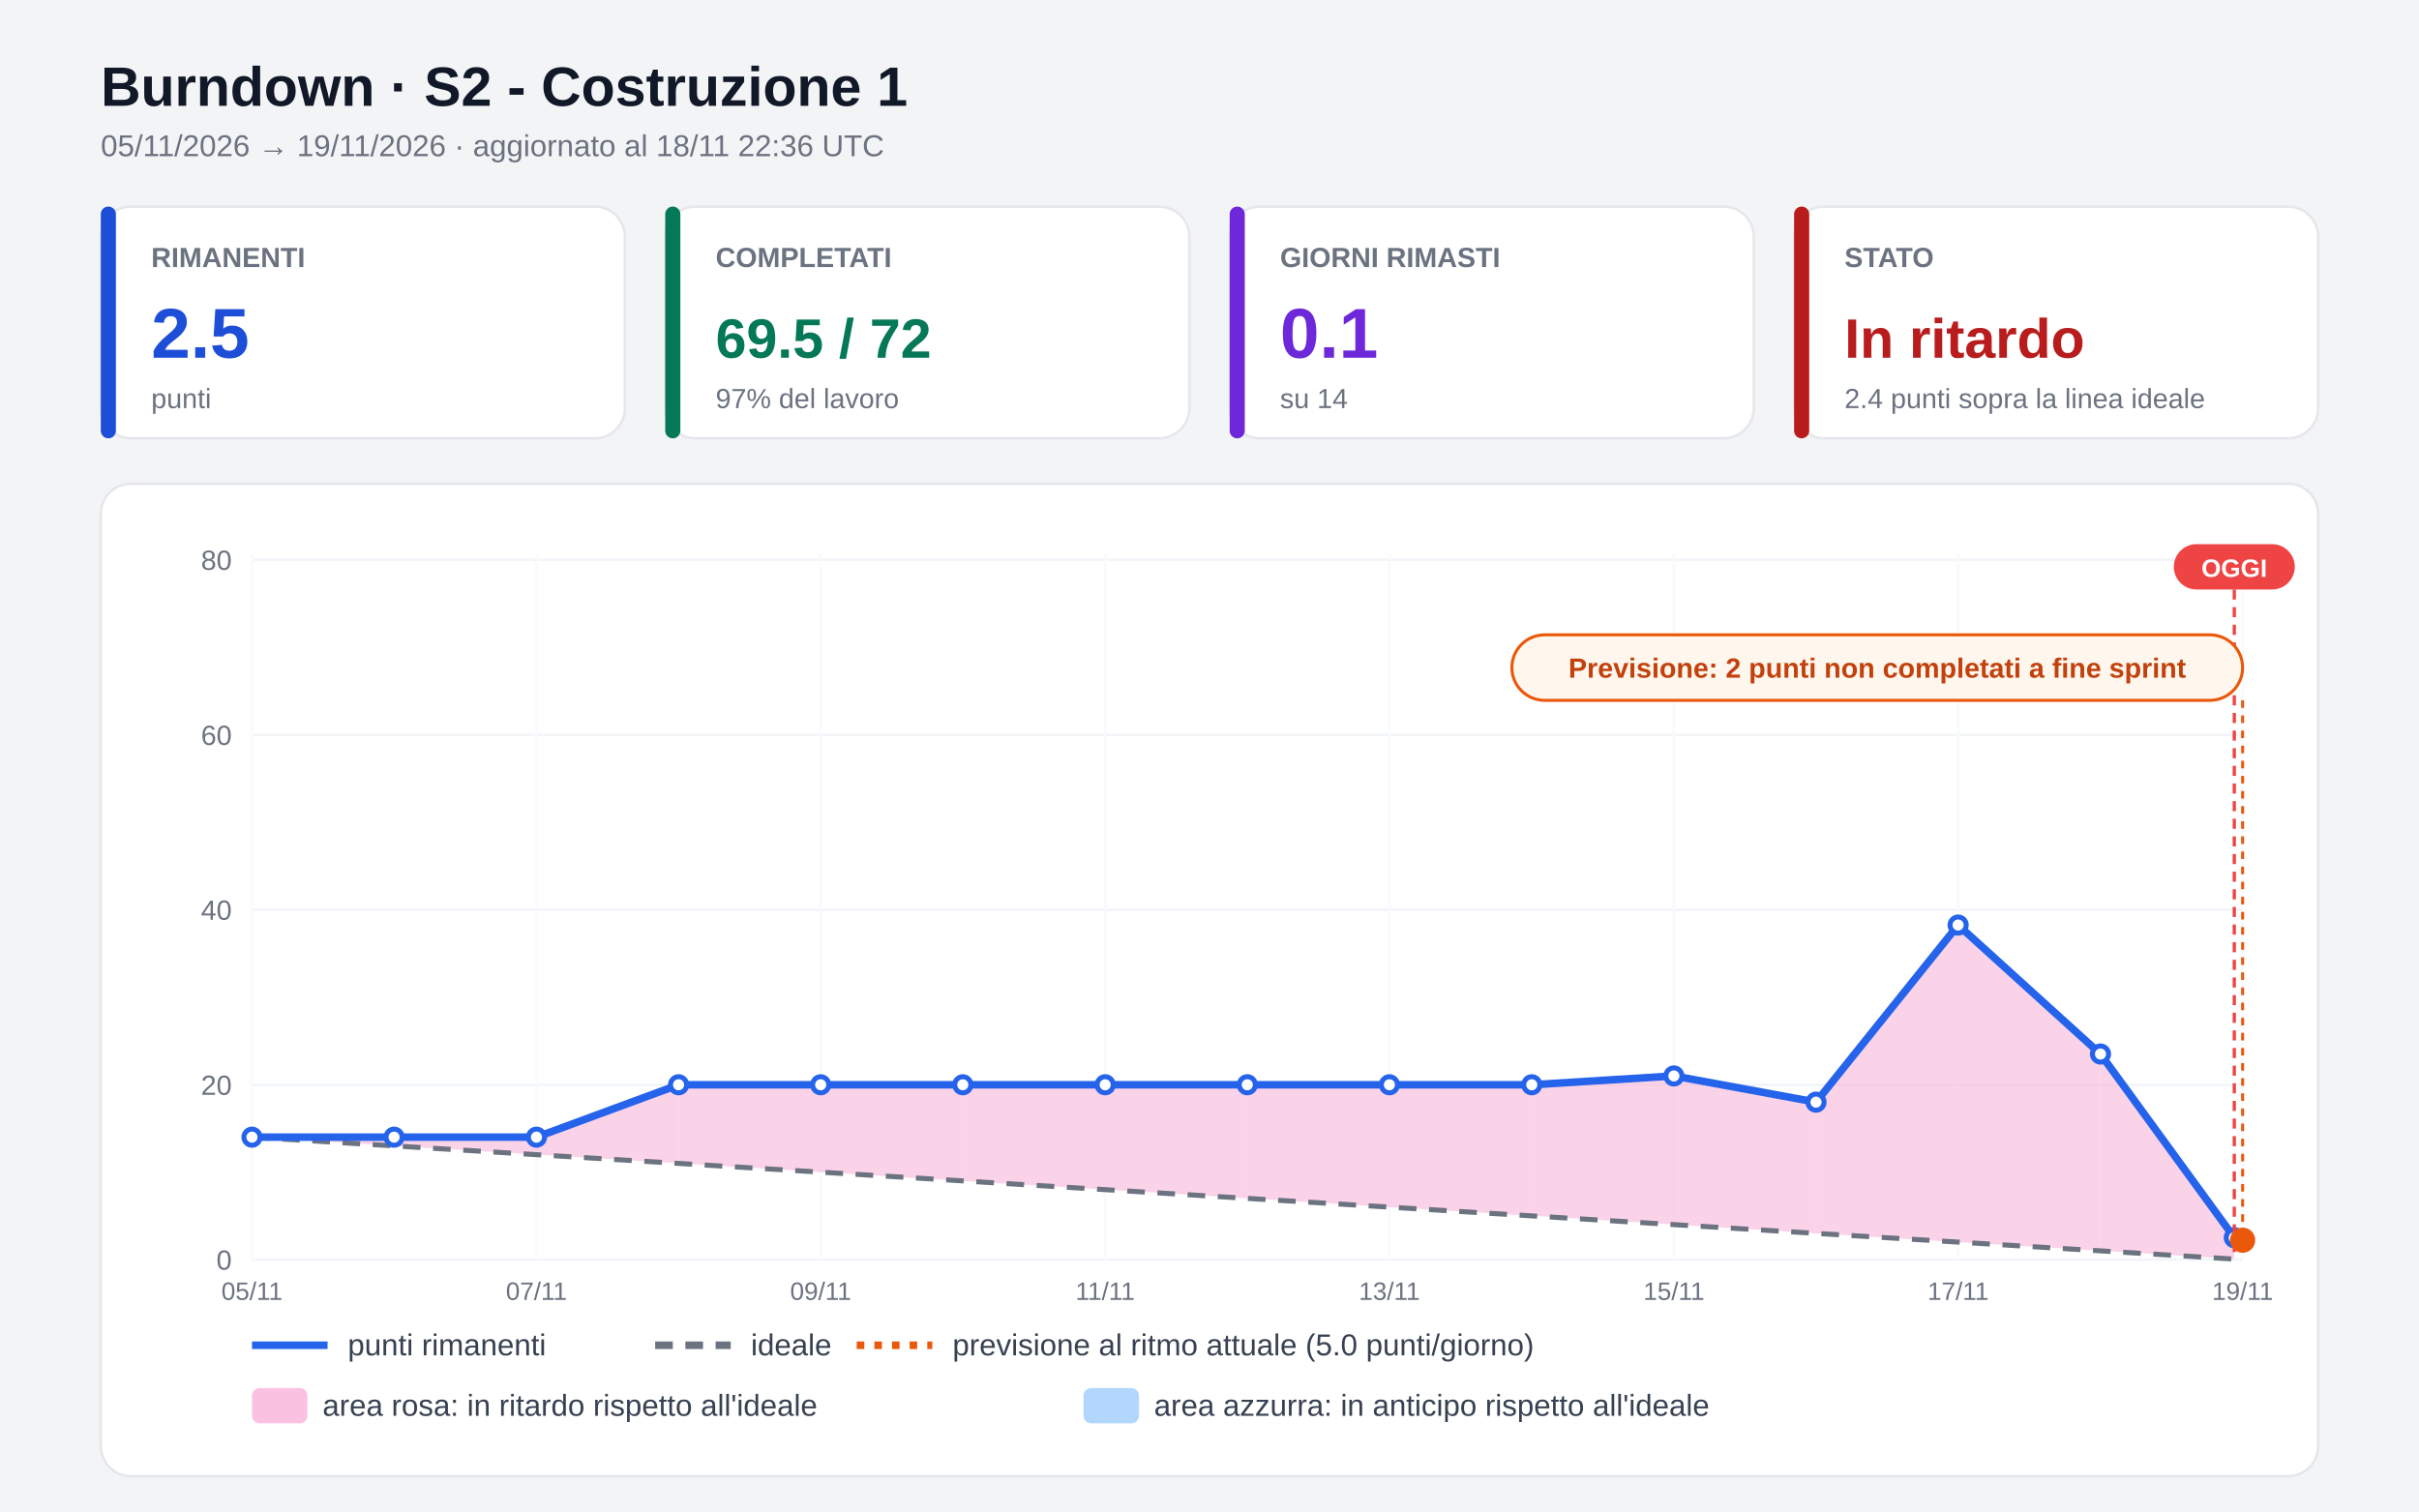
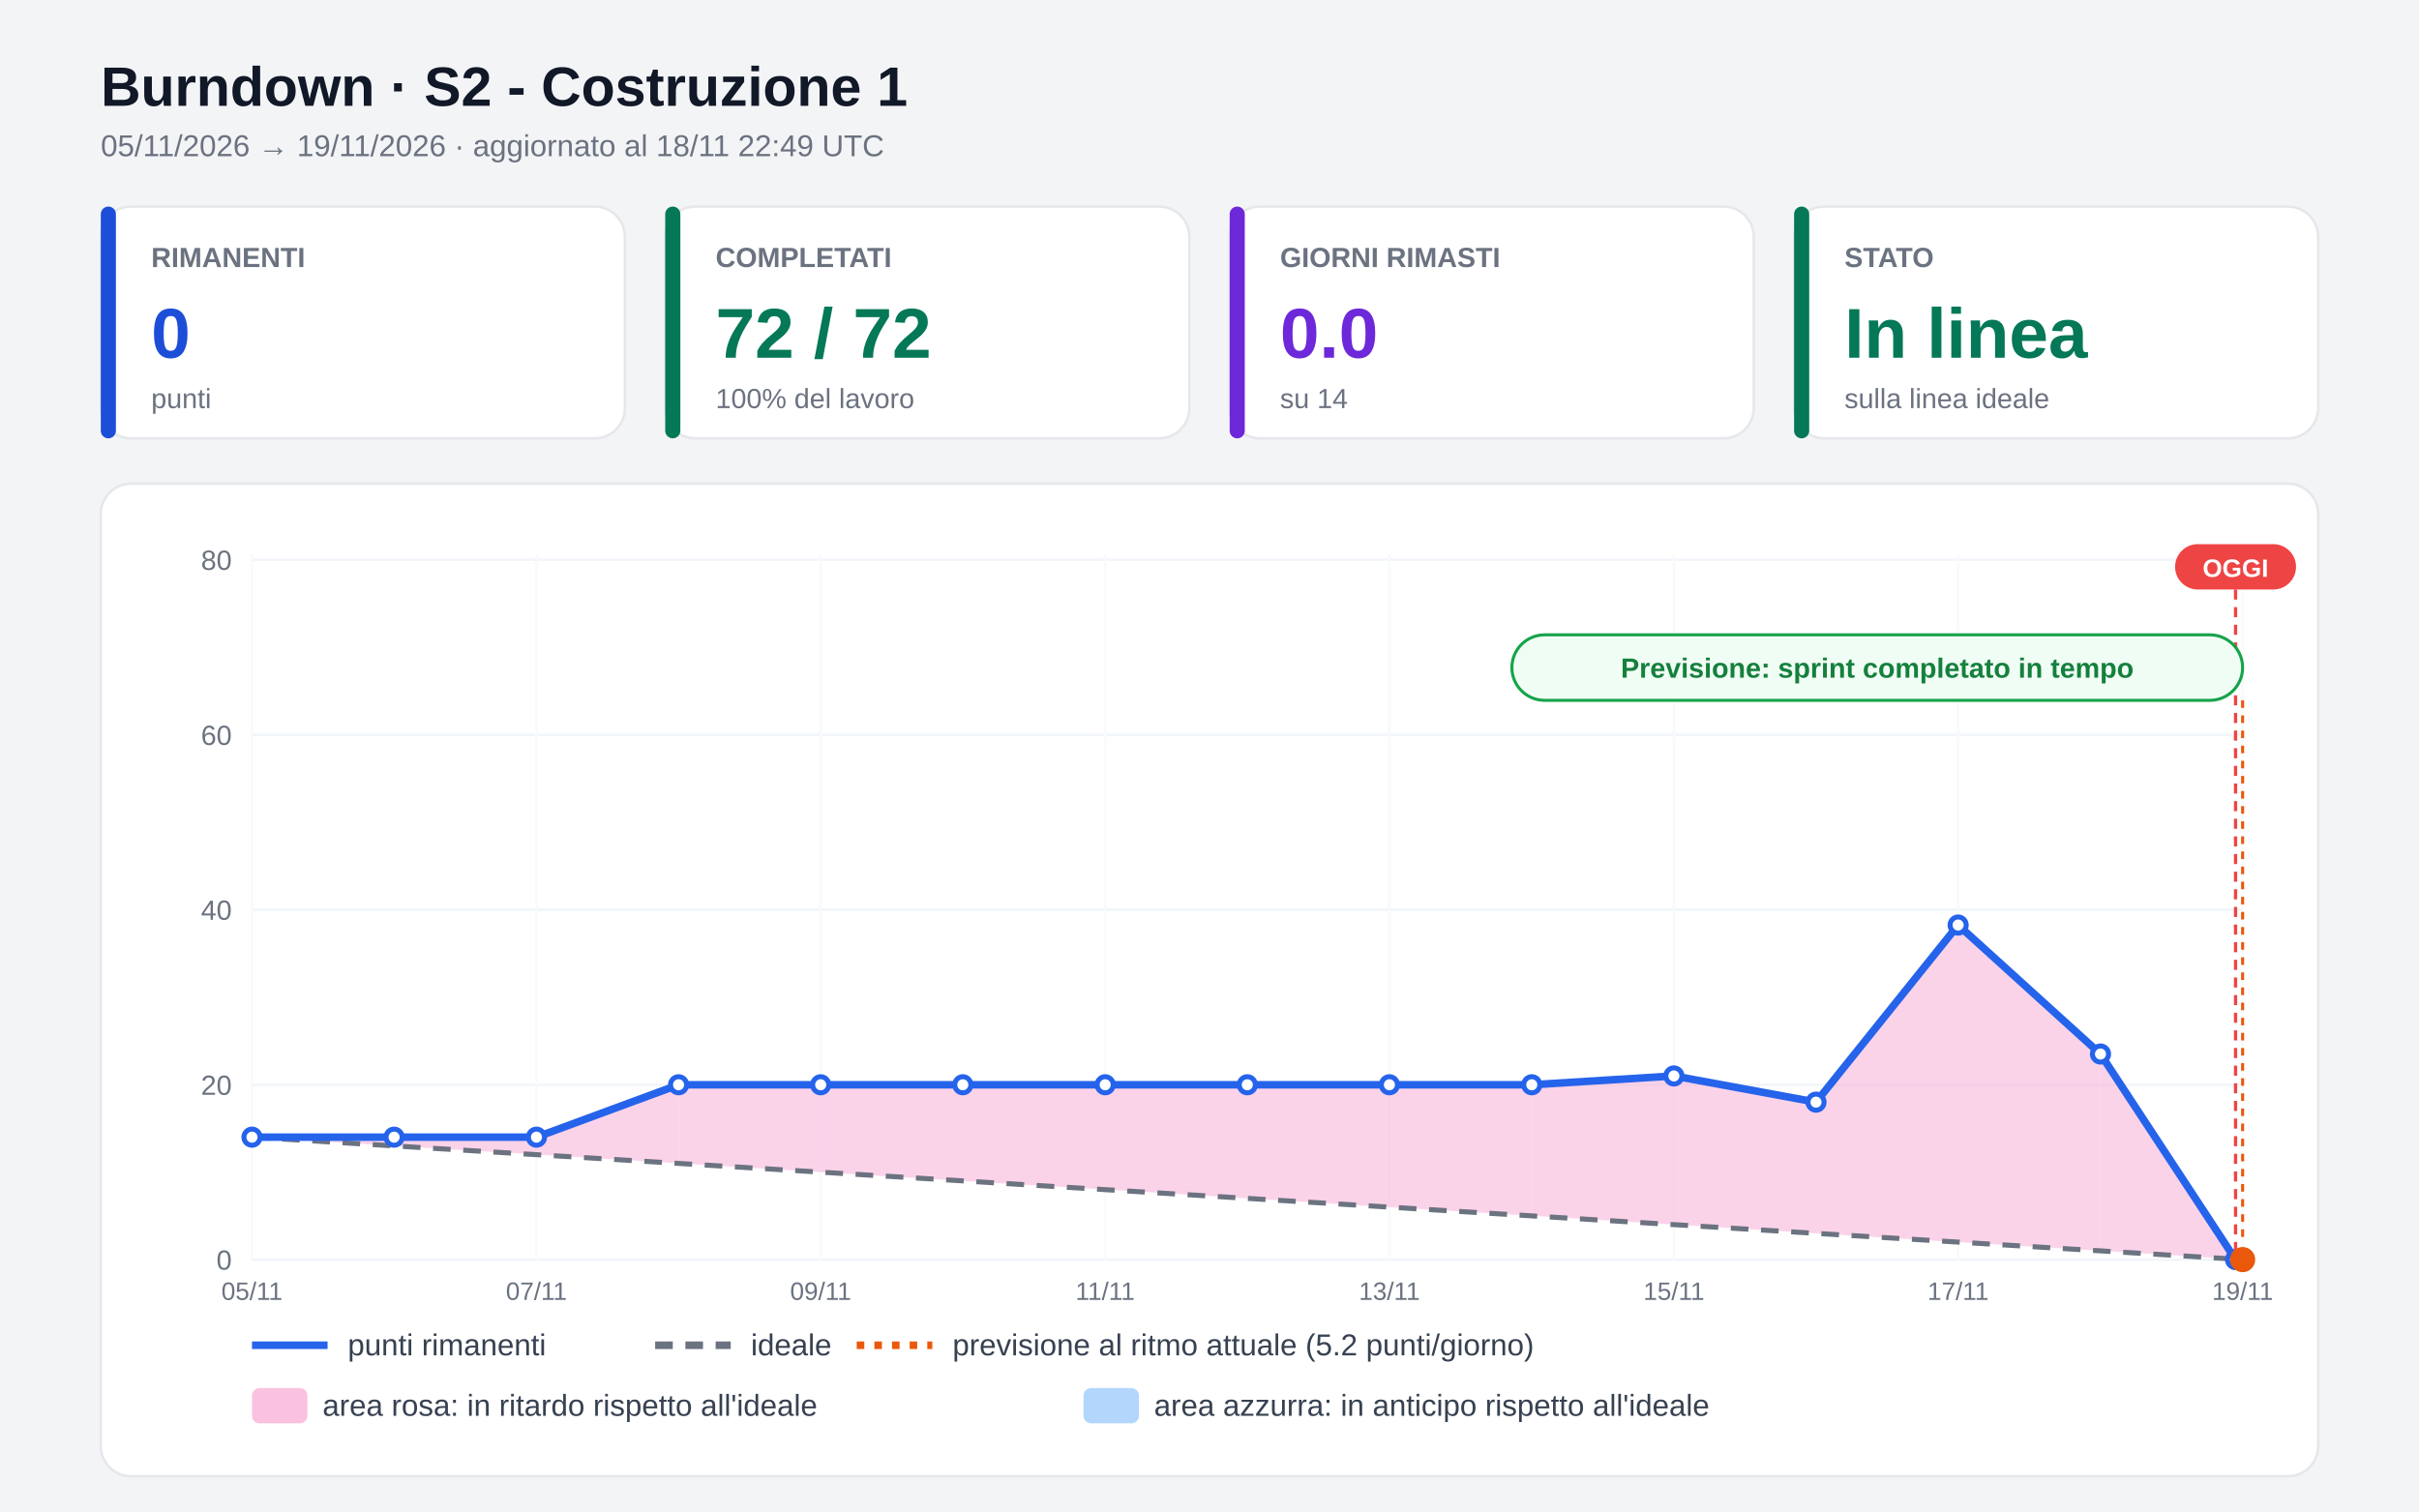
<svg xmlns="http://www.w3.org/2000/svg" viewBox="0 0 960 600" width="960" height="600" font-family="Arial">
  <rect width="960" height="600" fill="#f3f4f6" />
  <text x="40.0" y="42.0" font-size="22" text-anchor="start" fill="#111827" font-weight="bold">Burndown · S2 - Costruzione 1</text>
-   <text x="40.0" y="62.0" font-size="12" text-anchor="start" fill="#6b7280" font-weight="normal">05/11/2026 → 19/11/2026 · aggiornato al 18/11 22:36 UTC</text>
+   <text x="40.0" y="62.0" font-size="12" text-anchor="start" fill="#6b7280" font-weight="normal">05/11/2026 → 19/11/2026 · aggiornato al 18/11 22:49 UTC</text>
  <rect x="40.0" y="82.0" width="208.0" height="92.0" rx="12" fill="#ffffff" fill-opacity="1.0" stroke="#e5e7eb" stroke-width="1" />
  <rect x="40.0" y="82.0" width="6.0" height="92.0" rx="3" fill="#1d4ed8" fill-opacity="1.0" stroke="none" stroke-width="1" />
  <text x="60.0" y="106.0" font-size="11" text-anchor="start" fill="#6b7280" font-weight="bold">RIMANENTI</text>
-   <text x="60.0" y="142.0" font-size="28" text-anchor="start" fill="#1d4ed8" font-weight="bold">2.5</text>
+   <text x="60.0" y="142.0" font-size="28" text-anchor="start" fill="#1d4ed8" font-weight="bold">0</text>
  <text x="60.0" y="162.0" font-size="11" text-anchor="start" fill="#6b7280" font-weight="normal">punti</text>
  <rect x="264.0" y="82.0" width="208.0" height="92.0" rx="12" fill="#ffffff" fill-opacity="1.0" stroke="#e5e7eb" stroke-width="1" />
  <rect x="264.0" y="82.0" width="6.0" height="92.0" rx="3" fill="#047857" fill-opacity="1.0" stroke="none" stroke-width="1" />
  <text x="284.0" y="106.0" font-size="11" text-anchor="start" fill="#6b7280" font-weight="bold">COMPLETATI</text>
-   <text x="284.0" y="142.0" font-size="22" text-anchor="start" fill="#047857" font-weight="bold">69.5 / 72</text>
-   <text x="284.0" y="162.0" font-size="11" text-anchor="start" fill="#6b7280" font-weight="normal">97% del lavoro</text>
+   <text x="284.0" y="142.0" font-size="28" text-anchor="start" fill="#047857" font-weight="bold">72 / 72</text>
+   <text x="284.0" y="162.0" font-size="11" text-anchor="start" fill="#6b7280" font-weight="normal">100% del lavoro</text>
  <rect x="488.0" y="82.0" width="208.0" height="92.0" rx="12" fill="#ffffff" fill-opacity="1.0" stroke="#e5e7eb" stroke-width="1" />
  <rect x="488.0" y="82.0" width="6.0" height="92.0" rx="3" fill="#6d28d9" fill-opacity="1.0" stroke="none" stroke-width="1" />
  <text x="508.0" y="106.0" font-size="11" text-anchor="start" fill="#6b7280" font-weight="bold">GIORNI RIMASTI</text>
-   <text x="508.0" y="142.0" font-size="28" text-anchor="start" fill="#6d28d9" font-weight="bold">0.1</text>
+   <text x="508.0" y="142.0" font-size="28" text-anchor="start" fill="#6d28d9" font-weight="bold">0.0</text>
  <text x="508.0" y="162.0" font-size="11" text-anchor="start" fill="#6b7280" font-weight="normal">su 14</text>
  <rect x="712.0" y="82.0" width="208.0" height="92.0" rx="12" fill="#ffffff" fill-opacity="1.0" stroke="#e5e7eb" stroke-width="1" />
-   <rect x="712.0" y="82.0" width="6.0" height="92.0" rx="3" fill="#b91c1c" fill-opacity="1.0" stroke="none" stroke-width="1" />
+   <rect x="712.0" y="82.0" width="6.0" height="92.0" rx="3" fill="#047857" fill-opacity="1.0" stroke="none" stroke-width="1" />
  <text x="732.0" y="106.0" font-size="11" text-anchor="start" fill="#6b7280" font-weight="bold">STATO</text>
-   <text x="732.0" y="142.0" font-size="22" text-anchor="start" fill="#b91c1c" font-weight="bold">In ritardo</text>
-   <text x="732.0" y="162.0" font-size="11" text-anchor="start" fill="#6b7280" font-weight="normal">2.4 punti sopra la linea ideale</text>
+   <text x="732.0" y="142.0" font-size="28" text-anchor="start" fill="#047857" font-weight="bold">In linea</text>
+   <text x="732.0" y="162.0" font-size="11" text-anchor="start" fill="#6b7280" font-weight="normal">sulla linea ideale</text>
  <rect x="40.0" y="192.0" width="880.0" height="394.0" rx="12" fill="#ffffff" fill-opacity="1.0" stroke="#e5e7eb" stroke-width="1" />
  <line x1="100.0" y1="500.0" x2="890.0" y2="500.0" stroke="#f1f5f9" stroke-width="1" />
  <text x="92.0" y="504.0" font-size="11" text-anchor="end" fill="#6b7280" font-weight="normal">0</text>
  <line x1="100.0" y1="430.6" x2="890.0" y2="430.6" stroke="#f1f5f9" stroke-width="1" />
  <text x="92.0" y="434.6" font-size="11" text-anchor="end" fill="#6b7280" font-weight="normal">20</text>
  <line x1="100.0" y1="361.1" x2="890.0" y2="361.1" stroke="#f1f5f9" stroke-width="1" />
  <text x="92.0" y="365.1" font-size="11" text-anchor="end" fill="#6b7280" font-weight="normal">40</text>
  <line x1="100.0" y1="291.7" x2="890.0" y2="291.7" stroke="#f1f5f9" stroke-width="1" />
  <text x="92.0" y="295.7" font-size="11" text-anchor="end" fill="#6b7280" font-weight="normal">60</text>
  <line x1="100.0" y1="222.2" x2="890.0" y2="222.2" stroke="#f1f5f9" stroke-width="1" />
  <text x="92.0" y="226.2" font-size="11" text-anchor="end" fill="#6b7280" font-weight="normal">80</text>
  <line x1="100.0" y1="220.0" x2="100.0" y2="500.0" stroke="#f8fafc" stroke-width="1" />
  <text x="100.0" y="516.0" font-size="10" text-anchor="middle" fill="#6b7280" font-weight="normal">05/11</text>
  <line x1="212.9" y1="220.0" x2="212.9" y2="500.0" stroke="#f8fafc" stroke-width="1" />
  <text x="212.9" y="516.0" font-size="10" text-anchor="middle" fill="#6b7280" font-weight="normal">07/11</text>
  <line x1="325.7" y1="220.0" x2="325.7" y2="500.0" stroke="#f8fafc" stroke-width="1" />
  <text x="325.7" y="516.0" font-size="10" text-anchor="middle" fill="#6b7280" font-weight="normal">09/11</text>
  <line x1="438.6" y1="220.0" x2="438.6" y2="500.0" stroke="#f8fafc" stroke-width="1" />
  <text x="438.6" y="516.0" font-size="10" text-anchor="middle" fill="#6b7280" font-weight="normal">11/11</text>
  <line x1="551.4" y1="220.0" x2="551.4" y2="500.0" stroke="#f8fafc" stroke-width="1" />
  <text x="551.4" y="516.0" font-size="10" text-anchor="middle" fill="#6b7280" font-weight="normal">13/11</text>
  <line x1="664.3" y1="220.0" x2="664.3" y2="500.0" stroke="#f8fafc" stroke-width="1" />
  <text x="664.3" y="516.0" font-size="10" text-anchor="middle" fill="#6b7280" font-weight="normal">15/11</text>
  <line x1="777.1" y1="220.0" x2="777.1" y2="500.0" stroke="#f8fafc" stroke-width="1" />
  <text x="777.1" y="516.0" font-size="10" text-anchor="middle" fill="#6b7280" font-weight="normal">17/11</text>
  <line x1="890.0" y1="220.0" x2="890.0" y2="500.0" stroke="#f8fafc" stroke-width="1" />
  <text x="890.0" y="516.0" font-size="10" text-anchor="middle" fill="#6b7280" font-weight="normal">19/11</text>
  <polygon points="100.0,451.4 156.4,451.4 156.4,454.9 100.0,451.4" fill="#f9a8d4" fill-opacity="0.5" stroke="none" stroke-width="1.5" stroke-linejoin="round" />
  <polygon points="156.4,451.4 212.9,451.4 212.9,458.3 156.4,454.9" fill="#f9a8d4" fill-opacity="0.5" stroke="none" stroke-width="1.5" stroke-linejoin="round" />
  <polygon points="212.9,451.4 269.3,430.6 269.3,461.8 212.9,458.3" fill="#f9a8d4" fill-opacity="0.5" stroke="none" stroke-width="1.5" stroke-linejoin="round" />
  <polygon points="269.3,430.6 325.7,430.6 325.7,465.3 269.3,461.8" fill="#f9a8d4" fill-opacity="0.5" stroke="none" stroke-width="1.5" stroke-linejoin="round" />
  <polygon points="325.7,430.6 382.1,430.6 382.1,468.8 325.7,465.3" fill="#f9a8d4" fill-opacity="0.5" stroke="none" stroke-width="1.5" stroke-linejoin="round" />
  <polygon points="382.1,430.6 438.6,430.6 438.6,472.2 382.1,468.8" fill="#f9a8d4" fill-opacity="0.5" stroke="none" stroke-width="1.5" stroke-linejoin="round" />
  <polygon points="438.6,430.6 495.0,430.6 495.0,475.7 438.6,472.2" fill="#f9a8d4" fill-opacity="0.5" stroke="none" stroke-width="1.5" stroke-linejoin="round" />
  <polygon points="495.0,430.6 551.4,430.6 551.4,479.2 495.0,475.7" fill="#f9a8d4" fill-opacity="0.5" stroke="none" stroke-width="1.5" stroke-linejoin="round" />
  <polygon points="551.4,430.6 607.9,430.6 607.9,482.6 551.4,479.2" fill="#f9a8d4" fill-opacity="0.5" stroke="none" stroke-width="1.5" stroke-linejoin="round" />
  <polygon points="607.9,430.6 664.3,427.1 664.3,486.1 607.9,482.6" fill="#f9a8d4" fill-opacity="0.5" stroke="none" stroke-width="1.5" stroke-linejoin="round" />
  <polygon points="664.3,427.1 720.7,437.5 720.7,489.6 664.3,486.1" fill="#f9a8d4" fill-opacity="0.5" stroke="none" stroke-width="1.5" stroke-linejoin="round" />
  <polygon points="720.7,437.5 777.1,367.2 777.1,493.1 720.7,489.6" fill="#f9a8d4" fill-opacity="0.5" stroke="none" stroke-width="1.5" stroke-linejoin="round" />
  <polygon points="777.1,367.2 833.6,418.4 833.6,496.5 777.1,493.1" fill="#f9a8d4" fill-opacity="0.5" stroke="none" stroke-width="1.5" stroke-linejoin="round" />
-   <polygon points="833.6,418.4 886.7,491.3 886.7,499.8 833.6,496.5" fill="#f9a8d4" fill-opacity="0.5" stroke="none" stroke-width="1.5" stroke-linejoin="round" />
+   <polygon points="833.6,418.4 887.1,499.8 833.6,496.5" fill="#f9a8d4" fill-opacity="0.5" stroke="none" stroke-width="1.5" stroke-linejoin="round" />
+   <polygon points="887.1,499.8 887.2,500.0 887.2,499.8" fill="#93c5fd" fill-opacity="0.5" stroke="none" stroke-width="1.5" stroke-linejoin="round" />
  <polyline points="100.0,451.4 890.0,500.0" fill="none" fill-opacity="1.0" stroke="#6b7280" stroke-width="2" stroke-linejoin="round" stroke-dasharray="7 5" />
-   <polyline points="886.7,491.3 890.0,492.3" fill="none" fill-opacity="1.0" stroke="#ea580c" stroke-width="2.2" stroke-linejoin="round" stroke-dasharray="3 4" />
-   <polyline points="100.0,451.4 156.4,451.4 212.9,451.4 269.3,430.6 325.7,430.6 382.1,430.6 438.6,430.6 495.0,430.6 551.4,430.6 607.9,430.6 664.3,427.1 720.7,437.5 777.1,367.2 833.6,418.4 886.7,491.3" fill="none" fill-opacity="1.0" stroke="#2563eb" stroke-width="3" stroke-linejoin="round" />
+   <polyline points="887.2,500.0 890.0,500.0" fill="none" fill-opacity="1.0" stroke="#ea580c" stroke-width="2.2" stroke-linejoin="round" stroke-dasharray="3 4" />
+   <polyline points="100.0,451.4 156.4,451.4 212.9,451.4 269.3,430.6 325.7,430.6 382.1,430.6 438.6,430.6 495.0,430.6 551.4,430.6 607.9,430.6 664.3,427.1 720.7,437.5 777.1,367.2 833.6,418.4 887.2,500.0" fill="none" fill-opacity="1.0" stroke="#2563eb" stroke-width="3" stroke-linejoin="round" />
  <circle cx="100.0" cy="451.4" r="3.2" fill="#ffffff" stroke="#2563eb" stroke-width="2" />
  <circle cx="156.4" cy="451.4" r="3.2" fill="#ffffff" stroke="#2563eb" stroke-width="2" />
  <circle cx="212.9" cy="451.4" r="3.2" fill="#ffffff" stroke="#2563eb" stroke-width="2" />
  <circle cx="269.3" cy="430.6" r="3.2" fill="#ffffff" stroke="#2563eb" stroke-width="2" />
  <circle cx="325.7" cy="430.6" r="3.2" fill="#ffffff" stroke="#2563eb" stroke-width="2" />
  <circle cx="382.1" cy="430.6" r="3.2" fill="#ffffff" stroke="#2563eb" stroke-width="2" />
  <circle cx="438.6" cy="430.6" r="3.2" fill="#ffffff" stroke="#2563eb" stroke-width="2" />
  <circle cx="495.0" cy="430.6" r="3.2" fill="#ffffff" stroke="#2563eb" stroke-width="2" />
  <circle cx="551.4" cy="430.6" r="3.2" fill="#ffffff" stroke="#2563eb" stroke-width="2" />
  <circle cx="607.9" cy="430.6" r="3.2" fill="#ffffff" stroke="#2563eb" stroke-width="2" />
  <circle cx="664.3" cy="427.1" r="3.2" fill="#ffffff" stroke="#2563eb" stroke-width="2" />
  <circle cx="720.7" cy="437.5" r="3.2" fill="#ffffff" stroke="#2563eb" stroke-width="2" />
  <circle cx="777.1" cy="367.2" r="3.2" fill="#ffffff" stroke="#2563eb" stroke-width="2" />
  <circle cx="833.6" cy="418.4" r="3.2" fill="#ffffff" stroke="#2563eb" stroke-width="2" />
-   <circle cx="886.7" cy="491.3" r="3.2" fill="#ffffff" stroke="#2563eb" stroke-width="2" />
-   <line x1="886.7" y1="220.0" x2="886.7" y2="500.0" stroke="#ef4444" stroke-width="1.3" stroke-dasharray="4 3" />
-   <rect x="862.7" y="216.0" width="48.0" height="18.0" rx="9" fill="#ef4444" fill-opacity="1.0" stroke="none" stroke-width="1" />
-   <text x="886.7" y="229.0" font-size="10" text-anchor="middle" fill="#ffffff" font-weight="bold">OGGI</text>
-   <circle cx="890.0" cy="492.3" r="5" fill="#ea580c" />
-   <line x1="890.0" y1="278.0" x2="890.0" y2="486.3" stroke="#ea580c" stroke-width="1.2" stroke-dasharray="3 3" />
-   <rect x="600.0" y="252.0" width="290.0" height="26.0" rx="13" fill="#fff7ed" fill-opacity="1.0" stroke="#ea580c" stroke-width="1.2" />
-   <text x="745.0" y="269.0" font-size="11" text-anchor="middle" fill="#c2410c" font-weight="bold">Previsione: 2 punti non completati a fine sprint</text>
+   <circle cx="887.2" cy="500.0" r="3.2" fill="#ffffff" stroke="#2563eb" stroke-width="2" />
+   <line x1="887.2" y1="220.0" x2="887.2" y2="500.0" stroke="#ef4444" stroke-width="1.3" stroke-dasharray="4 3" />
+   <rect x="863.2" y="216.0" width="48.0" height="18.0" rx="9" fill="#ef4444" fill-opacity="1.0" stroke="none" stroke-width="1" />
+   <text x="887.2" y="229.0" font-size="10" text-anchor="middle" fill="#ffffff" font-weight="bold">OGGI</text>
+   <circle cx="890.0" cy="500.0" r="5" fill="#ea580c" />
+   <line x1="890.0" y1="278.0" x2="890.0" y2="494.0" stroke="#ea580c" stroke-width="1.2" stroke-dasharray="3 3" />
+   <rect x="600.0" y="252.0" width="290.0" height="26.0" rx="13" fill="#f0fdf4" fill-opacity="1.0" stroke="#16a34a" stroke-width="1.2" />
+   <text x="745.0" y="269.0" font-size="11" text-anchor="middle" fill="#15803d" font-weight="bold">Previsione: sprint completato in tempo</text>
  <line x1="100.0" y1="534.0" x2="130.0" y2="534.0" stroke="#2563eb" stroke-width="3" />
  <text x="138.0" y="538.0" font-size="12" text-anchor="start" fill="#374151" font-weight="normal">punti rimanenti</text>
  <line x1="260.0" y1="534.0" x2="290.0" y2="534.0" stroke="#6b7280" stroke-width="3" stroke-dasharray="7 5" />
  <text x="298.0" y="538.0" font-size="12" text-anchor="start" fill="#374151" font-weight="normal">ideale</text>
  <line x1="340.0" y1="534.0" x2="370.0" y2="534.0" stroke="#ea580c" stroke-width="3" stroke-dasharray="3 4" />
-   <text x="378.0" y="538.0" font-size="12" text-anchor="start" fill="#374151" font-weight="normal">previsione al ritmo attuale (5.0 punti/giorno)</text>
+   <text x="378.0" y="538.0" font-size="12" text-anchor="start" fill="#374151" font-weight="normal">previsione al ritmo attuale (5.2 punti/giorno)</text>
  <rect x="100.0" y="551.0" width="22.0" height="14.0" rx="3" fill="#f9a8d4" fill-opacity="0.7" stroke="none" stroke-width="1" />
  <text x="128.0" y="562.0" font-size="12" text-anchor="start" fill="#374151" font-weight="normal">area rosa: in ritardo rispetto all'ideale</text>
  <rect x="430.0" y="551.0" width="22.0" height="14.0" rx="3" fill="#93c5fd" fill-opacity="0.7" stroke="none" stroke-width="1" />
  <text x="458.0" y="562.0" font-size="12" text-anchor="start" fill="#374151" font-weight="normal">area azzurra: in anticipo rispetto all'ideale</text>
</svg>
